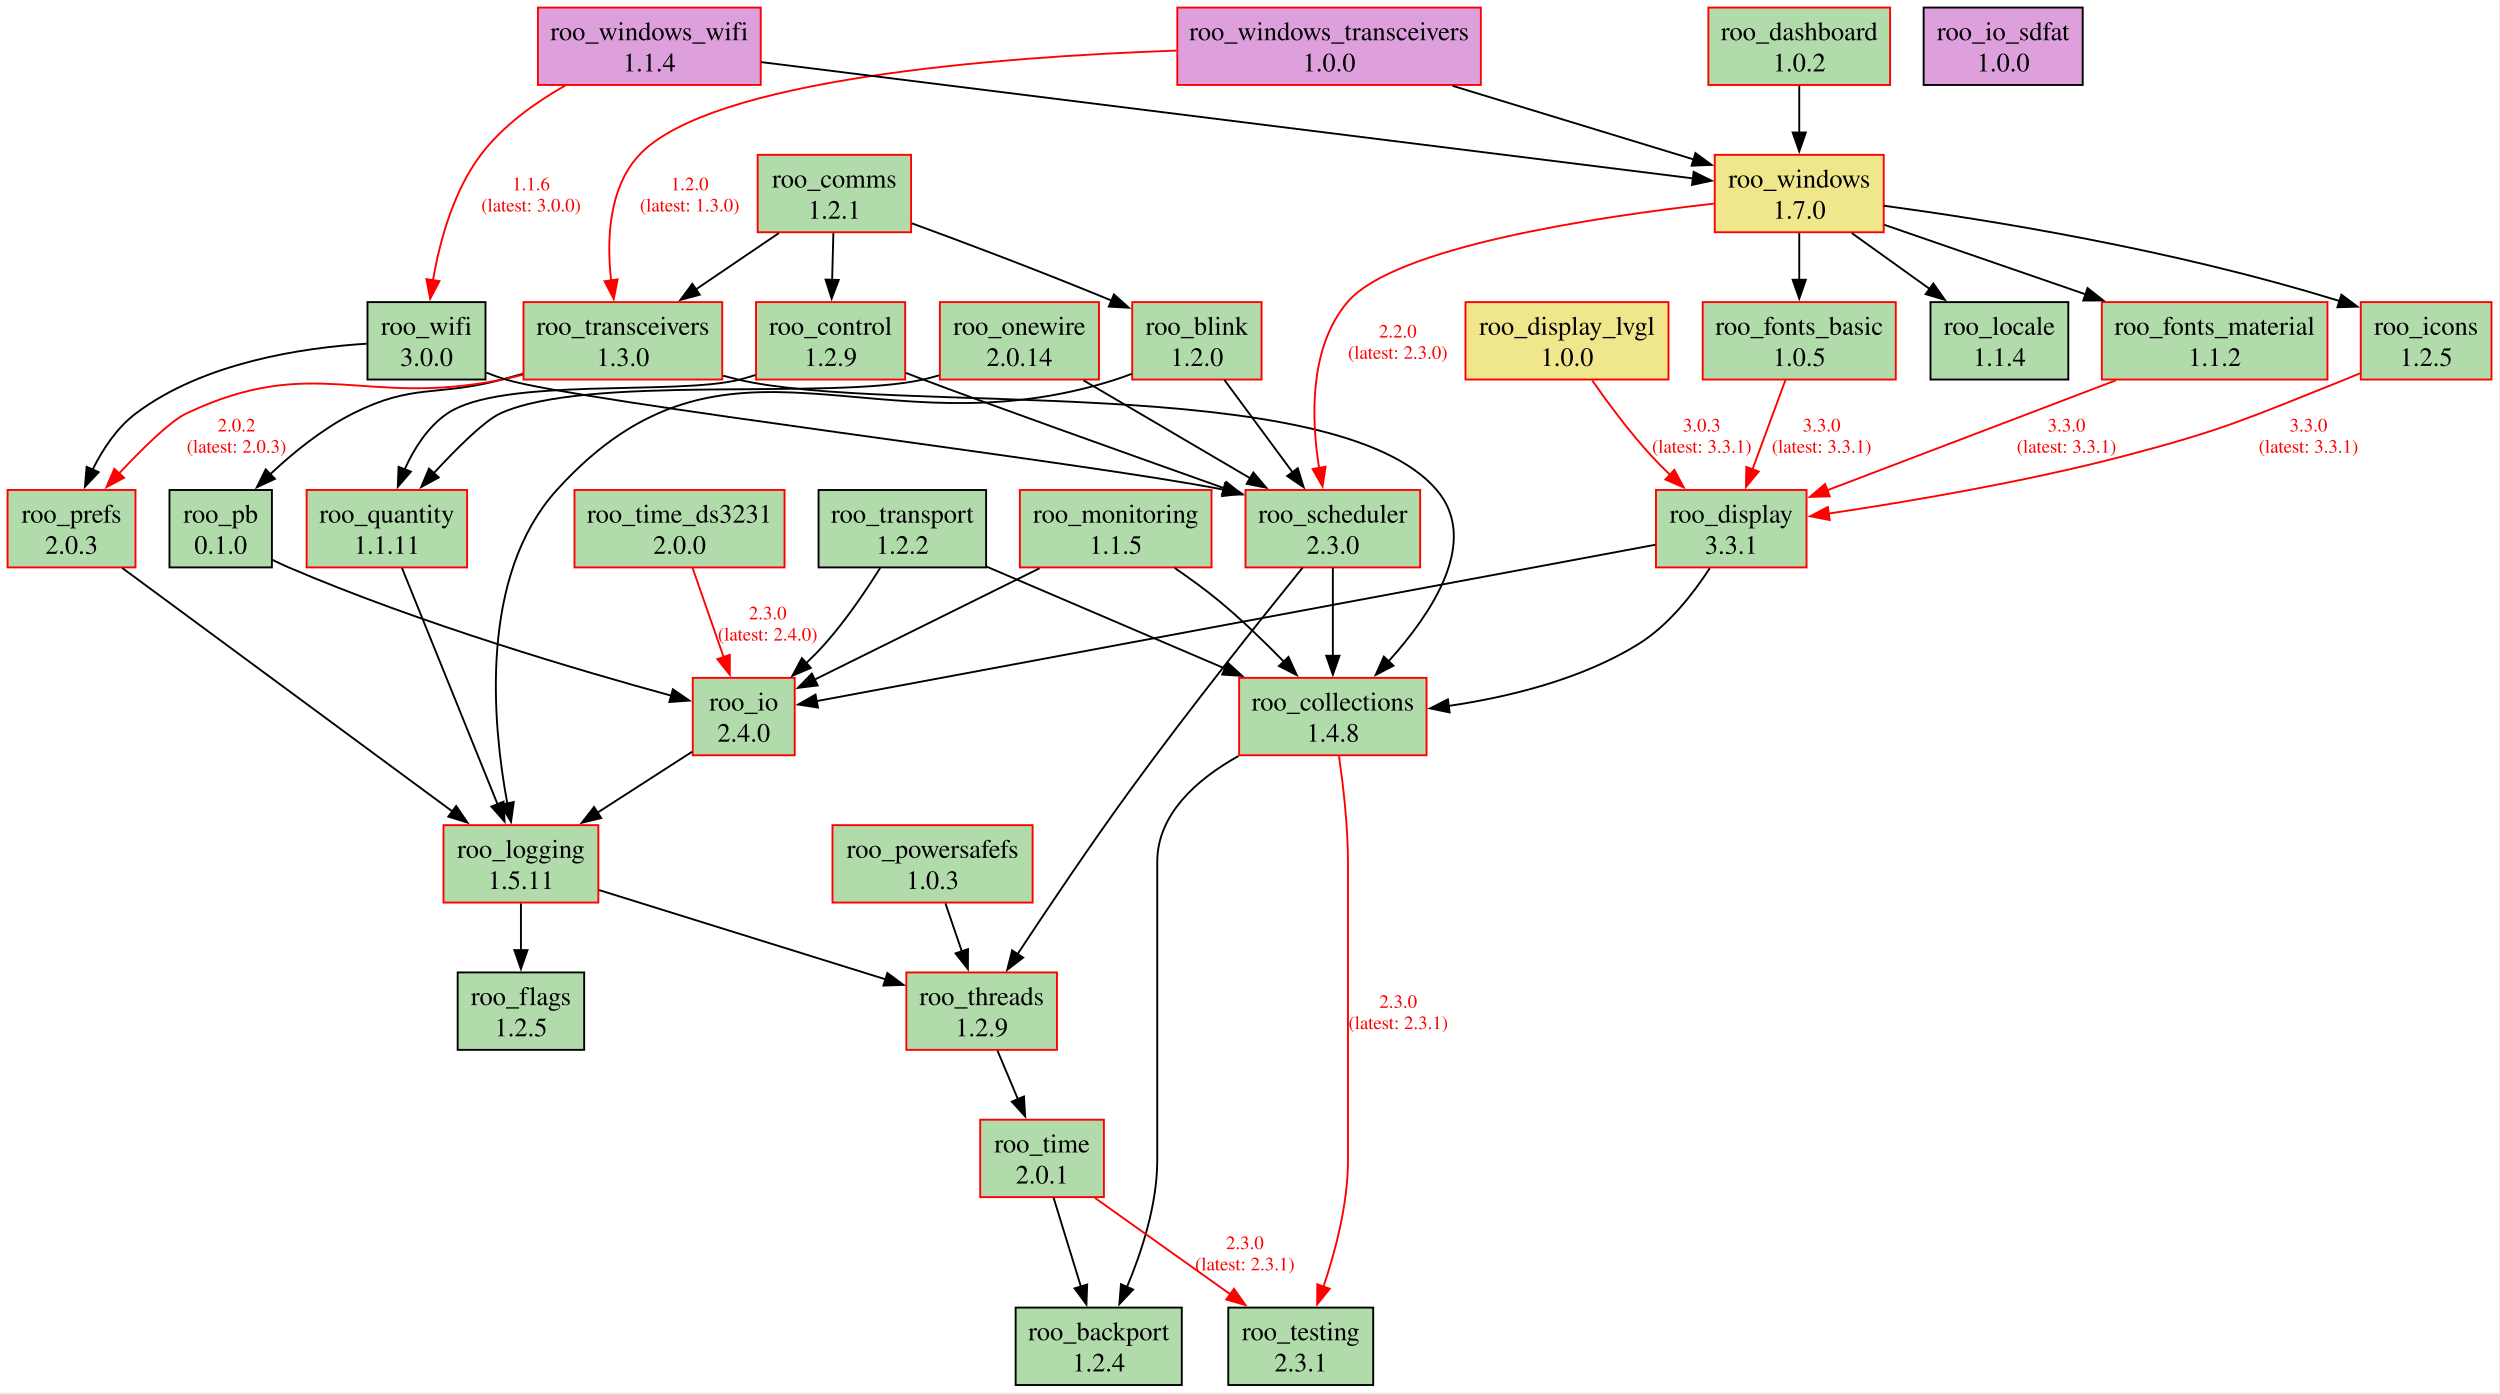
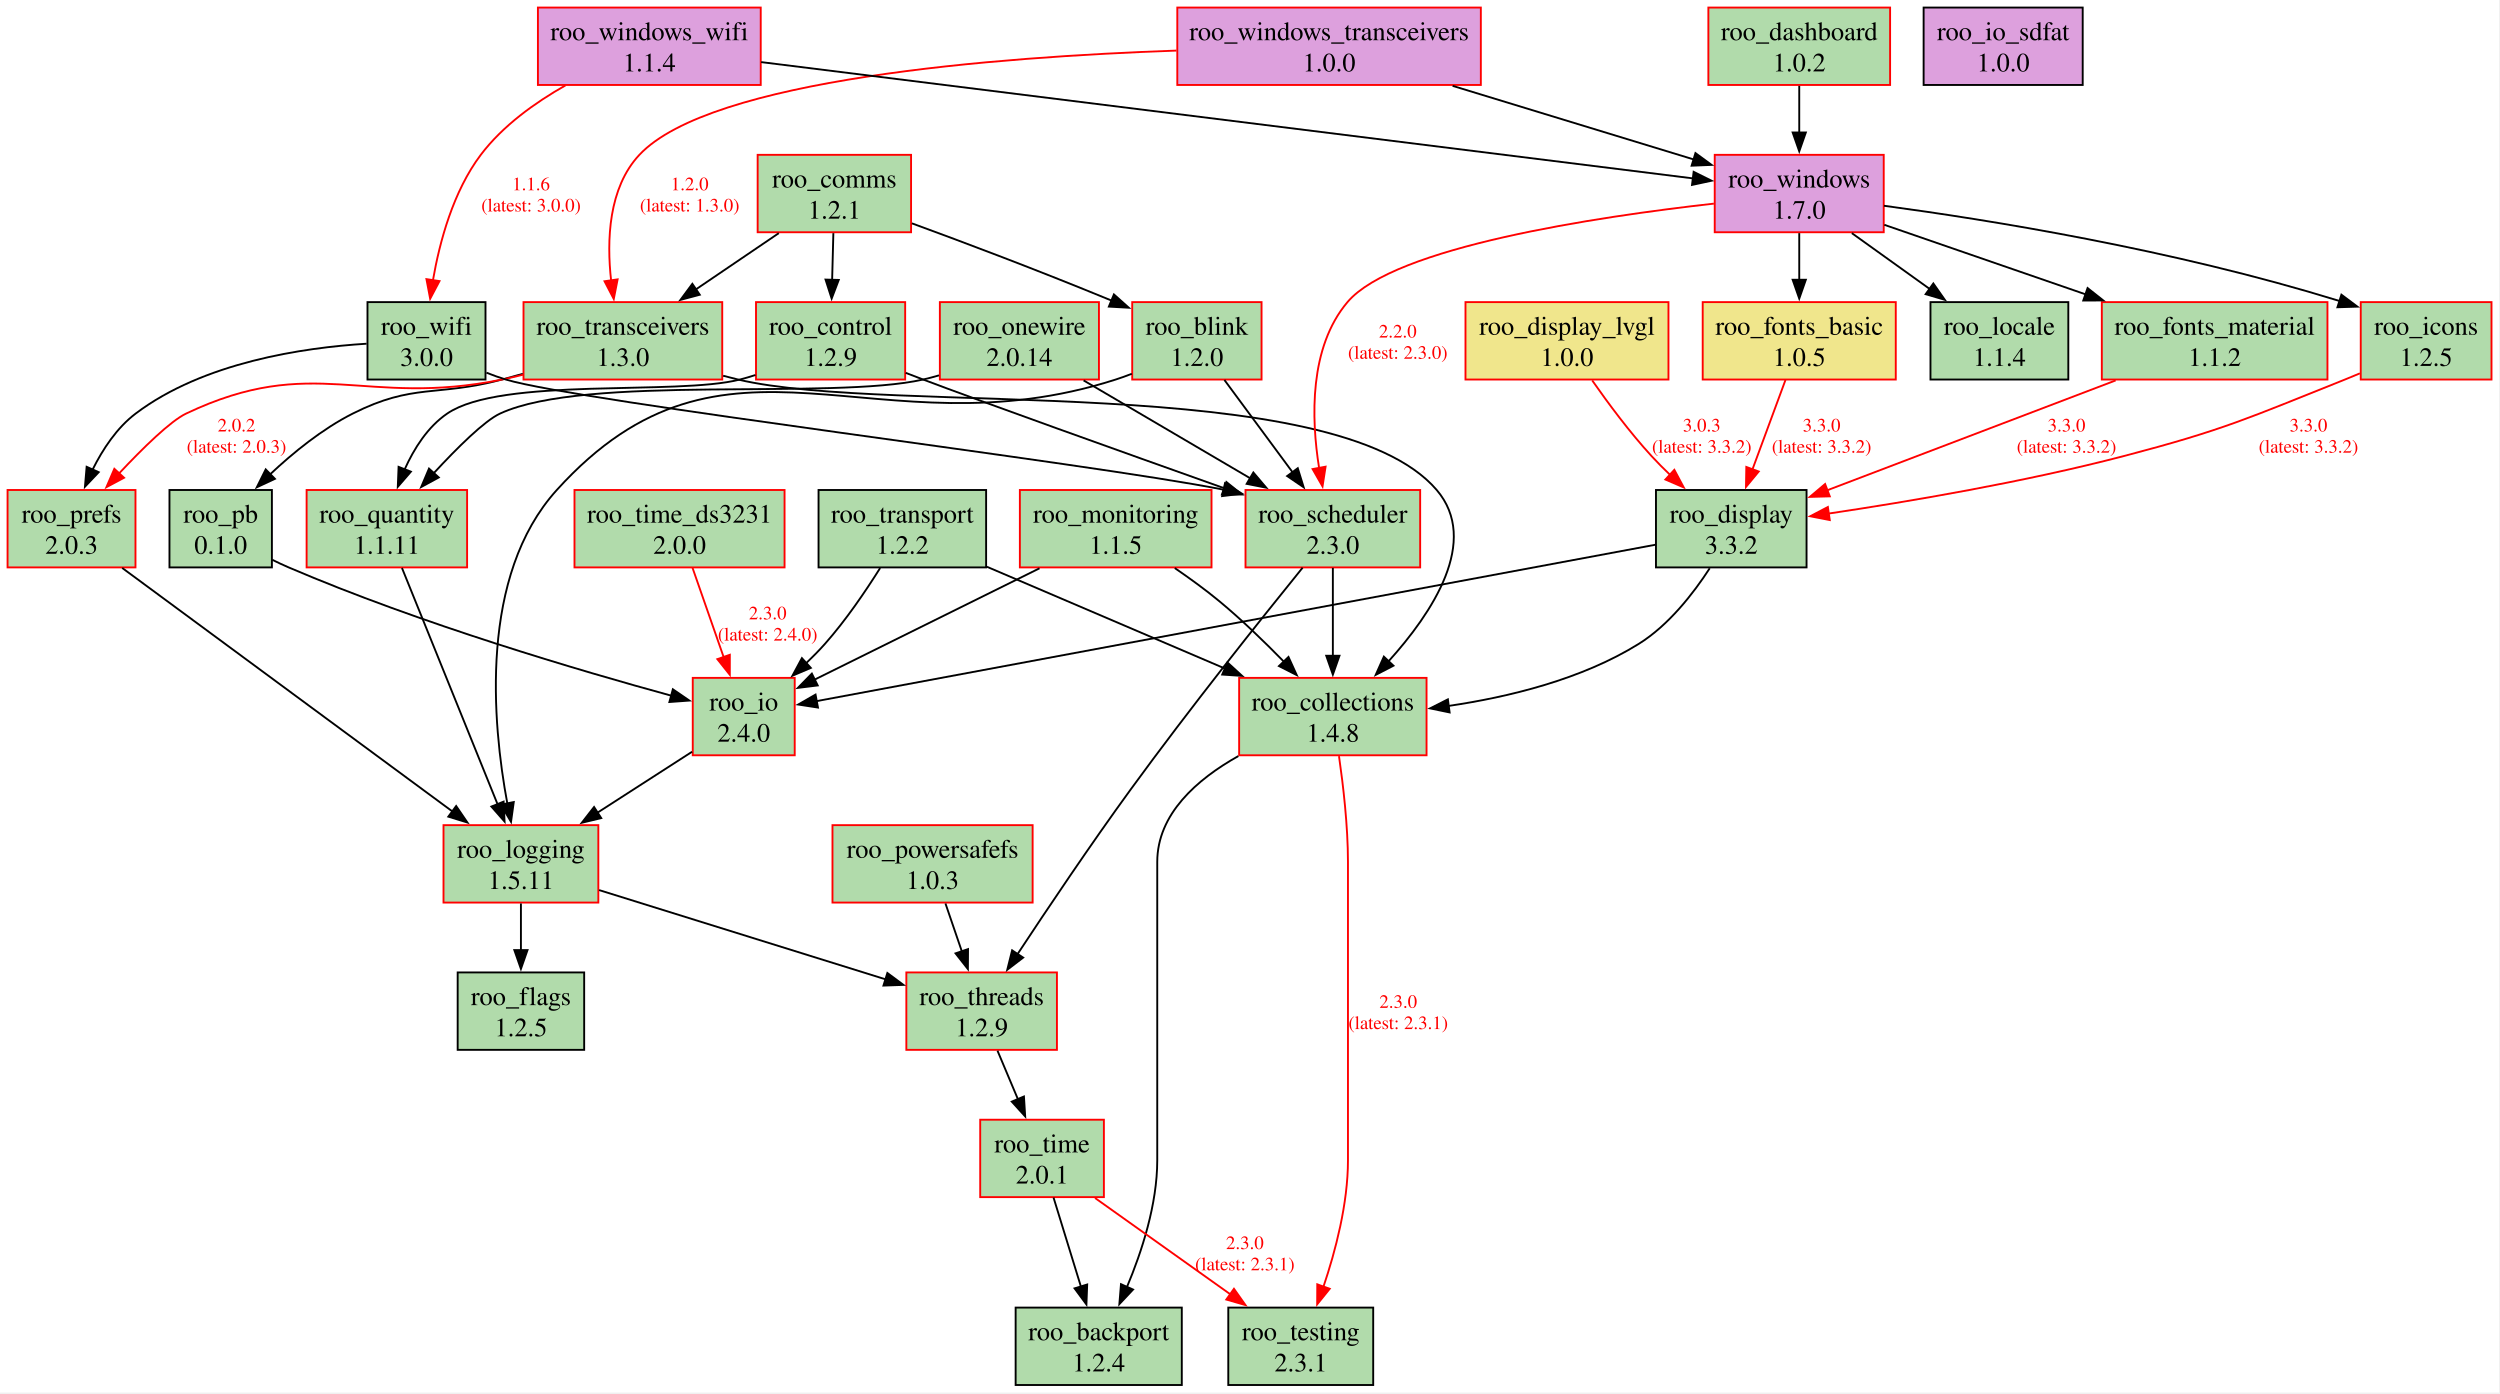
<svg xmlns="http://www.w3.org/2000/svg" width="1324pt" height="738pt" viewBox="0.00 0.00 1324.00 738.00">
  <g id="graph0" class="graph" transform="scale(1 1) rotate(0) translate(4 733.5)">
    <polygon fill="white" stroke="none" points="-4,4 -4,-733.5 1319.5,-733.5 1319.5,4 -4,4" />
    <g id="node1" class="node">
      <polygon fill="#b1dbab" stroke="black" points="621.88,-41 533.88,-41 533.88,0 621.88,0 621.88,-41" />
      <text xml:space="preserve" text-anchor="middle" x="577.88" y="-23.7" font-family="Times,serif" font-size="14.00">roo_backport</text>
      <text xml:space="preserve" text-anchor="middle" x="577.88" y="-7.2" font-family="Times,serif" font-size="14.00">1.2.4</text>
    </g>
    <g id="node2" class="node">
      <polygon fill="#b1dbab" stroke="red" points="664.12,-573.5 595.62,-573.5 595.62,-532.5 664.12,-532.5 664.12,-573.5" />
      <text xml:space="preserve" text-anchor="middle" x="629.88" y="-556.2" font-family="Times,serif" font-size="14.00">roo_blink</text>
      <text xml:space="preserve" text-anchor="middle" x="629.88" y="-539.7" font-family="Times,serif" font-size="14.00">1.2.0</text>
    </g>
    <g id="node16" class="node">
      <polygon fill="#b1dbab" stroke="red" points="312.88,-296.5 230.88,-296.5 230.88,-255.5 312.88,-255.5 312.88,-296.5" />
      <text xml:space="preserve" text-anchor="middle" x="271.88" y="-279.2" font-family="Times,serif" font-size="14.00">roo_logging</text>
      <text xml:space="preserve" text-anchor="middle" x="271.88" y="-262.7" font-family="Times,serif" font-size="14.00">1.5.11</text>
    </g>
    <g id="edge1" class="edge">
      <path fill="none" stroke="black" d="M595.41,-535.55C592.55,-534.43 589.68,-533.4 586.88,-532.5 459.18,-491.54 380.89,-573.4 290.88,-474 249.76,-428.6 256.69,-350.92 264.69,-307.92" />
      <polygon fill="black" stroke="black" points="268.09,-308.74 266.64,-298.25 261.23,-307.36 268.09,-308.74" />
    </g>
    <g id="node23" class="node">
      <polygon fill="#b1dbab" stroke="red" points="748.12,-474 655.62,-474 655.62,-433 748.12,-433 748.12,-474" />
      <text xml:space="preserve" text-anchor="middle" x="701.88" y="-456.7" font-family="Times,serif" font-size="14.00">roo_scheduler</text>
      <text xml:space="preserve" text-anchor="middle" x="701.88" y="-440.2" font-family="Times,serif" font-size="14.00">2.3.0</text>
    </g>
    <g id="edge2" class="edge">
      <path fill="none" stroke="black" d="M644.45,-532.27C654.89,-518.13 669.11,-498.87 680.79,-483.05" />
      <polygon fill="black" stroke="black" points="683.3,-485.54 686.43,-475.42 677.67,-481.38 683.3,-485.54" />
    </g>
    <g id="node3" class="node">
      <polygon fill="#b1dbab" stroke="red" points="751.5,-374.5 652.25,-374.5 652.25,-333.5 751.5,-333.5 751.5,-374.5" />
      <text xml:space="preserve" text-anchor="middle" x="701.88" y="-357.2" font-family="Times,serif" font-size="14.00">roo_collections</text>
      <text xml:space="preserve" text-anchor="middle" x="701.88" y="-340.7" font-family="Times,serif" font-size="14.00">1.4.8</text>
    </g>
    <g id="edge4" class="edge">
      <path fill="none" stroke="black" d="M651.84,-333.09C629.82,-320.74 608.88,-302.33 608.88,-277 608.88,-277 608.88,-277 608.88,-119 608.88,-95.69 600.73,-70.65 592.79,-51.79" />
      <polygon fill="black" stroke="black" points="596.07,-50.56 588.81,-42.84 589.67,-53.4 596.07,-50.56" />
    </g>
    <g id="node24" class="node">
      <polygon fill="#b1dbab" stroke="black" points="723.25,-41 646.5,-41 646.5,0 723.25,0 723.25,-41" />
      <text xml:space="preserve" text-anchor="middle" x="684.88" y="-23.7" font-family="Times,serif" font-size="14.00">roo_testing</text>
      <text xml:space="preserve" text-anchor="middle" x="684.88" y="-7.2" font-family="Times,serif" font-size="14.00">2.3.1</text>
    </g>
    <g id="edge3" class="edge">
      <path fill="none" stroke="red" d="M705.13,-333.06C707.34,-317.76 709.88,-296.1 709.88,-277 709.88,-277 709.88,-277 709.88,-119 709.88,-96.03 703.28,-70.94 696.87,-51.96" />
      <polygon fill="red" stroke="red" points="700.22,-50.96 693.57,-42.71 693.63,-53.31 700.22,-50.96" />
      <text xml:space="preserve" text-anchor="middle" x="736.5" y="-199.75" font-family="Times,serif" font-size="10.00" fill="red">2.3.0</text>
      <text xml:space="preserve" text-anchor="middle" x="736.5" y="-188.5" font-family="Times,serif" font-size="10.00" fill="red">(latest: 2.3.1)</text>
    </g>
    <g id="node4" class="node">
      <polygon fill="#b1dbab" stroke="red" points="478.5,-651.5 397.25,-651.5 397.25,-610.5 478.5,-610.5 478.5,-651.5" />
      <text xml:space="preserve" text-anchor="middle" x="437.88" y="-634.2" font-family="Times,serif" font-size="14.00">roo_comms</text>
      <text xml:space="preserve" text-anchor="middle" x="437.88" y="-617.7" font-family="Times,serif" font-size="14.00">1.2.1</text>
    </g>
    <g id="edge5" class="edge">
      <path fill="none" stroke="black" d="M478.94,-615.22C506.61,-605.09 544.12,-591.01 584.59,-574.35" />
      <polygon fill="black" stroke="black" points="585.93,-577.58 593.83,-570.52 583.25,-571.12 585.93,-577.58" />
    </g>
    <g id="node5" class="node">
      <polygon fill="#b1dbab" stroke="red" points="475.38,-573.5 396.38,-573.5 396.38,-532.5 475.38,-532.5 475.38,-573.5" />
      <text xml:space="preserve" text-anchor="middle" x="435.88" y="-556.2" font-family="Times,serif" font-size="14.00">roo_control</text>
      <text xml:space="preserve" text-anchor="middle" x="435.88" y="-539.7" font-family="Times,serif" font-size="14.00">1.2.9</text>
    </g>
    <g id="edge6" class="edge">
      <path fill="none" stroke="black" d="M437.35,-610.03C437.15,-602.44 436.92,-593.6 436.7,-585.21" />
      <polygon fill="black" stroke="black" points="440.2,-585.25 436.44,-575.35 433.2,-585.44 440.2,-585.25" />
    </g>
    <g id="node28" class="node">
      <polygon fill="#b1dbab" stroke="red" points="378.5,-573.5 273.25,-573.5 273.25,-532.5 378.5,-532.5 378.5,-573.5" />
      <text xml:space="preserve" text-anchor="middle" x="325.88" y="-556.2" font-family="Times,serif" font-size="14.00">roo_transceivers</text>
      <text xml:space="preserve" text-anchor="middle" x="325.88" y="-539.7" font-family="Times,serif" font-size="14.00">1.3.0</text>
    </g>
    <g id="edge7" class="edge">
      <path fill="none" stroke="black" d="M408.45,-610.03C394.94,-600.87 378.76,-589.88 364.31,-580.08" />
      <polygon fill="black" stroke="black" points="366.6,-577.4 356.36,-574.68 362.67,-583.2 366.6,-577.4" />
    </g>
    <g id="node22" class="node">
      <polygon fill="#b1dbab" stroke="red" points="243.38,-474 158.38,-474 158.38,-433 243.38,-433 243.38,-474" />
      <text xml:space="preserve" text-anchor="middle" x="200.88" y="-456.7" font-family="Times,serif" font-size="14.00">roo_quantity</text>
      <text xml:space="preserve" text-anchor="middle" x="200.88" y="-440.2" font-family="Times,serif" font-size="14.00">1.1.11</text>
    </g>
    <g id="edge8" class="edge">
      <path fill="none" stroke="black" d="M396.08,-534.89C393.33,-534 390.58,-533.19 387.88,-532.5 354.28,-523.9 261.53,-534.03 232.88,-514.5 222.56,-507.47 215.3,-496.01 210.34,-484.98" />
      <polygon fill="black" stroke="black" points="213.6,-483.7 206.67,-475.68 207.09,-486.26 213.6,-483.7" />
    </g>
    <g id="edge9" class="edge">
      <path fill="none" stroke="black" d="M475.68,-536.03C478.78,-534.82 481.88,-533.63 484.88,-532.5 514.56,-521.26 590.73,-494.02 644.41,-474.91" />
      <polygon fill="black" stroke="black" points="645.49,-478.24 653.73,-471.59 643.14,-471.65 645.49,-478.24" />
    </g>
    <g id="node6" class="node">
      <polygon fill="#b1dbab" stroke="red" points="997,-729.5 900.75,-729.5 900.75,-688.5 997,-688.5 997,-729.5" />
      <text xml:space="preserve" text-anchor="middle" x="948.88" y="-712.2" font-family="Times,serif" font-size="14.00">roo_dashboard</text>
      <text xml:space="preserve" text-anchor="middle" x="948.88" y="-695.7" font-family="Times,serif" font-size="14.00">1.0.2</text>
    </g>
    <g id="node31" class="node">
-       <polygon fill="khaki" stroke="red" points="993.62,-651.5 904.12,-651.5 904.12,-610.5 993.62,-610.5 993.62,-651.5" />
+       <polygon fill="plum" stroke="red" points="993.62,-651.5 904.12,-651.5 904.12,-610.5 993.62,-610.5 993.62,-651.5" />
      <text xml:space="preserve" text-anchor="middle" x="948.88" y="-634.2" font-family="Times,serif" font-size="14.00">roo_windows</text>
      <text xml:space="preserve" text-anchor="middle" x="948.88" y="-617.7" font-family="Times,serif" font-size="14.00">1.7.0</text>
    </g>
    <g id="edge10" class="edge">
      <path fill="none" stroke="black" d="M948.88,-688.03C948.88,-680.44 948.88,-671.6 948.88,-663.21" />
      <polygon fill="black" stroke="black" points="952.38,-663.35 948.88,-653.35 945.38,-663.35 952.38,-663.35" />
    </g>
    <g id="node7" class="node">
-       <polygon fill="#b1dbab" stroke="red" points="952.75,-474 873,-474 873,-433 952.75,-433 952.75,-474" />
+       <polygon fill="#b1dbab" stroke="black" points="952.75,-474 873,-474 873,-433 952.75,-433 952.75,-474" />
      <text xml:space="preserve" text-anchor="middle" x="912.88" y="-456.7" font-family="Times,serif" font-size="14.00">roo_display</text>
-       <text xml:space="preserve" text-anchor="middle" x="912.88" y="-440.2" font-family="Times,serif" font-size="14.00">3.3.1</text>
+       <text xml:space="preserve" text-anchor="middle" x="912.88" y="-440.2" font-family="Times,serif" font-size="14.00">3.3.2</text>
    </g>
    <g id="edge11" class="edge">
      <path fill="none" stroke="black" d="M901.47,-432.55C892.83,-419.22 879.75,-402.38 863.88,-392.5 833.62,-373.67 794.87,-364.28 762.86,-359.6" />
      <polygon fill="black" stroke="black" points="763.72,-356.19 753.34,-358.34 762.8,-363.13 763.72,-356.19" />
    </g>
    <g id="node13" class="node">
      <polygon fill="#b1dbab" stroke="red" points="416.88,-374.5 362.88,-374.5 362.88,-333.5 416.88,-333.5 416.88,-374.5" />
      <text xml:space="preserve" text-anchor="middle" x="389.88" y="-357.2" font-family="Times,serif" font-size="14.00">roo_io</text>
      <text xml:space="preserve" text-anchor="middle" x="389.88" y="-340.7" font-family="Times,serif" font-size="14.00">2.4.0</text>
    </g>
    <g id="edge12" class="edge">
      <path fill="none" stroke="black" d="M872.7,-445.01C774.77,-426.75 524.72,-380.14 428.46,-362.19" />
      <polygon fill="black" stroke="black" points="429.2,-358.77 418.72,-360.38 427.91,-365.65 429.2,-358.77" />
    </g>
    <g id="node8" class="node">
      <polygon fill="khaki" stroke="red" points="879.62,-573.5 772.12,-573.5 772.12,-532.5 879.62,-532.5 879.62,-573.5" />
      <text xml:space="preserve" text-anchor="middle" x="825.88" y="-556.2" font-family="Times,serif" font-size="14.00">roo_display_lvgl</text>
      <text xml:space="preserve" text-anchor="middle" x="825.88" y="-539.7" font-family="Times,serif" font-size="14.00">1.0.0</text>
    </g>
    <g id="edge13" class="edge">
      <path fill="none" stroke="red" d="M839.23,-532.02C847.66,-519.96 859.11,-504.54 870.62,-492 873.67,-488.68 876.99,-485.35 880.37,-482.11" />
      <polygon fill="red" stroke="red" points="882.73,-484.69 887.72,-475.34 877.99,-479.54 882.73,-484.69" />
      <text xml:space="preserve" text-anchor="middle" x="897.25" y="-505" font-family="Times,serif" font-size="10.00" fill="red">3.0.3</text>
-       <text xml:space="preserve" text-anchor="middle" x="897.25" y="-493.75" font-family="Times,serif" font-size="10.00" fill="red">(latest: 3.3.1)</text>
+       <text xml:space="preserve" text-anchor="middle" x="897.25" y="-493.75" font-family="Times,serif" font-size="10.00" fill="red">(latest: 3.3.2)</text>
    </g>
    <g id="node9" class="node">
      <polygon fill="#b1dbab" stroke="black" points="305.38,-218.5 238.38,-218.5 238.38,-177.5 305.38,-177.5 305.38,-218.5" />
      <text xml:space="preserve" text-anchor="middle" x="271.88" y="-201.2" font-family="Times,serif" font-size="14.00">roo_flags</text>
      <text xml:space="preserve" text-anchor="middle" x="271.88" y="-184.7" font-family="Times,serif" font-size="14.00">1.2.5</text>
    </g>
    <g id="node10" class="node">
-       <polygon fill="#b1dbab" stroke="red" points="1000,-573.5 897.75,-573.5 897.75,-532.5 1000,-532.5 1000,-573.5" />
+       <polygon fill="khaki" stroke="red" points="1000,-573.5 897.75,-573.5 897.75,-532.5 1000,-532.5 1000,-573.5" />
      <text xml:space="preserve" text-anchor="middle" x="948.88" y="-556.2" font-family="Times,serif" font-size="14.00">roo_fonts_basic</text>
      <text xml:space="preserve" text-anchor="middle" x="948.88" y="-539.7" font-family="Times,serif" font-size="14.00">1.0.5</text>
    </g>
    <g id="edge14" class="edge">
      <path fill="none" stroke="red" d="M941.59,-532.27C936.56,-518.66 929.79,-500.3 924.08,-484.84" />
      <polygon fill="red" stroke="red" points="927.42,-483.79 920.67,-475.62 920.85,-486.21 927.42,-483.79" />
      <text xml:space="preserve" text-anchor="middle" x="960.72" y="-505" font-family="Times,serif" font-size="10.00" fill="red">3.3.0</text>
-       <text xml:space="preserve" text-anchor="middle" x="960.72" y="-493.75" font-family="Times,serif" font-size="10.00" fill="red">(latest: 3.3.1)</text>
+       <text xml:space="preserve" text-anchor="middle" x="960.72" y="-493.75" font-family="Times,serif" font-size="10.00" fill="red">(latest: 3.3.2)</text>
    </g>
    <g id="node11" class="node">
      <polygon fill="#b1dbab" stroke="red" points="1228.62,-573.5 1109.12,-573.5 1109.12,-532.5 1228.62,-532.5 1228.62,-573.5" />
      <text xml:space="preserve" text-anchor="middle" x="1168.88" y="-556.2" font-family="Times,serif" font-size="14.00">roo_fonts_material</text>
      <text xml:space="preserve" text-anchor="middle" x="1168.88" y="-539.7" font-family="Times,serif" font-size="14.00">1.1.2</text>
    </g>
    <g id="edge15" class="edge">
      <path fill="none" stroke="red" d="M1116.45,-532.03C1071.72,-515 1007.81,-490.66 963.58,-473.81" />
      <polygon fill="red" stroke="red" points="965.06,-470.63 954.47,-470.34 962.57,-477.17 965.06,-470.63" />
      <text xml:space="preserve" text-anchor="middle" x="1090.43" y="-505" font-family="Times,serif" font-size="10.00" fill="red">3.3.0</text>
-       <text xml:space="preserve" text-anchor="middle" x="1090.43" y="-493.75" font-family="Times,serif" font-size="10.00" fill="red">(latest: 3.3.1)</text>
+       <text xml:space="preserve" text-anchor="middle" x="1090.43" y="-493.75" font-family="Times,serif" font-size="10.00" fill="red">(latest: 3.3.2)</text>
    </g>
    <g id="node12" class="node">
      <polygon fill="#b1dbab" stroke="red" points="1315.5,-573.5 1246.25,-573.5 1246.25,-532.5 1315.5,-532.5 1315.5,-573.5" />
      <text xml:space="preserve" text-anchor="middle" x="1280.88" y="-556.2" font-family="Times,serif" font-size="14.00">roo_icons</text>
      <text xml:space="preserve" text-anchor="middle" x="1280.88" y="-539.7" font-family="Times,serif" font-size="14.00">1.2.5</text>
    </g>
    <g id="edge16" class="edge">
      <path fill="none" stroke="red" d="M1245.79,-535.77C1243.12,-534.63 1240.46,-533.53 1237.88,-532.5 1186.76,-512.11 1174.11,-505.92 1120.88,-492 1068.2,-478.22 1006.7,-467.82 964.31,-461.5" />
      <polygon fill="red" stroke="red" points="965.05,-458.08 954.65,-460.09 964.04,-465 965.05,-458.08" />
      <text xml:space="preserve" text-anchor="middle" x="1218.56" y="-505" font-family="Times,serif" font-size="10.00" fill="red">3.3.0</text>
-       <text xml:space="preserve" text-anchor="middle" x="1218.56" y="-493.75" font-family="Times,serif" font-size="10.00" fill="red">(latest: 3.3.1)</text>
+       <text xml:space="preserve" text-anchor="middle" x="1218.56" y="-493.75" font-family="Times,serif" font-size="10.00" fill="red">(latest: 3.3.2)</text>
    </g>
    <g id="edge17" class="edge">
      <path fill="none" stroke="black" d="M362.51,-335.37C347.6,-325.77 328.86,-313.7 312.29,-303.03" />
      <polygon fill="black" stroke="black" points="314.41,-300.24 304.11,-297.76 310.62,-306.12 314.41,-300.24" />
    </g>
    <g id="node14" class="node">
      <polygon fill="plum" stroke="black" points="1099,-729.5 1014.75,-729.5 1014.75,-688.5 1099,-688.5 1099,-729.5" />
      <text xml:space="preserve" text-anchor="middle" x="1056.88" y="-712.2" font-family="Times,serif" font-size="14.00">roo_io_sdfat</text>
      <text xml:space="preserve" text-anchor="middle" x="1056.88" y="-695.7" font-family="Times,serif" font-size="14.00">1.0.0</text>
    </g>
    <g id="node15" class="node">
      <polygon fill="#b1dbab" stroke="black" points="1091.38,-573.5 1018.38,-573.5 1018.38,-532.5 1091.38,-532.5 1091.38,-573.5" />
      <text xml:space="preserve" text-anchor="middle" x="1054.88" y="-556.2" font-family="Times,serif" font-size="14.00">roo_locale</text>
      <text xml:space="preserve" text-anchor="middle" x="1054.88" y="-539.7" font-family="Times,serif" font-size="14.00">1.1.4</text>
    </g>
    <g id="edge18" class="edge">
      <path fill="none" stroke="black" d="M271.88,-255.03C271.88,-247.44 271.88,-238.6 271.88,-230.21" />
      <polygon fill="black" stroke="black" points="275.38,-230.35 271.88,-220.35 268.38,-230.35 275.38,-230.35" />
    </g>
    <g id="node25" class="node">
      <polygon fill="#b1dbab" stroke="red" points="555.75,-218.5 476,-218.5 476,-177.5 555.75,-177.5 555.75,-218.5" />
      <text xml:space="preserve" text-anchor="middle" x="515.88" y="-201.2" font-family="Times,serif" font-size="14.00">roo_threads</text>
      <text xml:space="preserve" text-anchor="middle" x="515.88" y="-184.7" font-family="Times,serif" font-size="14.00">1.2.9</text>
    </g>
    <g id="edge19" class="edge">
      <path fill="none" stroke="black" d="M313.27,-262.11C355.13,-249.07 419.92,-228.89 464.92,-214.87" />
      <polygon fill="black" stroke="black" points="465.95,-218.22 474.46,-211.9 463.87,-211.53 465.95,-218.22" />
    </g>
    <g id="node17" class="node">
      <polygon fill="#b1dbab" stroke="red" points="637.62,-474 536.12,-474 536.12,-433 637.62,-433 637.62,-474" />
      <text xml:space="preserve" text-anchor="middle" x="586.88" y="-456.7" font-family="Times,serif" font-size="14.00">roo_monitoring</text>
      <text xml:space="preserve" text-anchor="middle" x="586.88" y="-440.2" font-family="Times,serif" font-size="14.00">1.1.5</text>
    </g>
    <g id="edge20" class="edge">
      <path fill="none" stroke="black" d="M618.16,-432.65C626.11,-427.21 634.49,-421.12 641.88,-415 653.69,-405.21 665.82,-393.45 676.06,-382.95" />
      <polygon fill="black" stroke="black" points="678.38,-385.59 682.77,-375.95 673.32,-380.75 678.38,-385.59" />
    </g>
    <g id="edge21" class="edge">
      <path fill="none" stroke="black" d="M546.53,-432.53C511.54,-415.22 461.3,-390.35 427.21,-373.48" />
      <polygon fill="black" stroke="black" points="429.06,-370.49 418.55,-369.19 425.96,-376.76 429.06,-370.49" />
    </g>
    <g id="node18" class="node">
      <polygon fill="#b1dbab" stroke="red" points="578,-573.5 493.75,-573.5 493.75,-532.5 578,-532.5 578,-573.5" />
      <text xml:space="preserve" text-anchor="middle" x="535.88" y="-556.2" font-family="Times,serif" font-size="14.00">roo_onewire</text>
      <text xml:space="preserve" text-anchor="middle" x="535.88" y="-539.7" font-family="Times,serif" font-size="14.00">2.0.14</text>
    </g>
    <g id="edge23" class="edge">
      <path fill="none" stroke="black" d="M493.3,-534.71C490.47,-533.88 487.65,-533.13 484.88,-532.5 436.17,-521.47 306.21,-535.44 260.88,-514.5 252.57,-510.66 238.2,-496.42 225.6,-482.78" />
      <polygon fill="black" stroke="black" points="228.38,-480.64 219.07,-475.58 223.2,-485.34 228.38,-480.64" />
    </g>
    <g id="edge22" class="edge">
      <path fill="none" stroke="black" d="M569.87,-532.03C595.38,-517.05 630.52,-496.41 658.13,-480.19" />
      <polygon fill="black" stroke="black" points="659.77,-483.29 666.62,-475.21 656.23,-477.25 659.77,-483.29" />
    </g>
    <g id="node19" class="node">
      <polygon fill="#b1dbab" stroke="black" points="140,-474 85.75,-474 85.75,-433 140,-433 140,-474" />
      <text xml:space="preserve" text-anchor="middle" x="112.88" y="-456.7" font-family="Times,serif" font-size="14.00">roo_pb</text>
      <text xml:space="preserve" text-anchor="middle" x="112.88" y="-440.2" font-family="Times,serif" font-size="14.00">0.1.0</text>
    </g>
    <g id="edge24" class="edge">
      <path fill="none" stroke="black" d="M140.14,-437.06C143.05,-435.62 146,-434.23 148.88,-433 218.48,-403.18 303.49,-378.19 351.68,-365.02" />
      <polygon fill="black" stroke="black" points="352.34,-368.47 361.08,-362.48 350.51,-361.71 352.34,-368.47" />
    </g>
    <g id="node20" class="node">
      <polygon fill="#b1dbab" stroke="red" points="542.88,-296.5 436.88,-296.5 436.88,-255.5 542.88,-255.5 542.88,-296.5" />
      <text xml:space="preserve" text-anchor="middle" x="489.88" y="-279.2" font-family="Times,serif" font-size="14.00">roo_powersafefs</text>
      <text xml:space="preserve" text-anchor="middle" x="489.88" y="-262.7" font-family="Times,serif" font-size="14.00">1.0.3</text>
    </g>
    <g id="edge25" class="edge">
      <path fill="none" stroke="black" d="M496.71,-255.03C499.36,-247.26 502.47,-238.19 505.4,-229.63" />
      <polygon fill="black" stroke="black" points="508.67,-230.86 508.6,-220.27 502.05,-228.6 508.67,-230.86" />
    </g>
    <g id="node21" class="node">
      <polygon fill="#b1dbab" stroke="red" points="67.75,-474 0,-474 0,-433 67.75,-433 67.75,-474" />
      <text xml:space="preserve" text-anchor="middle" x="33.88" y="-456.7" font-family="Times,serif" font-size="14.00">roo_prefs</text>
      <text xml:space="preserve" text-anchor="middle" x="33.88" y="-440.2" font-family="Times,serif" font-size="14.00">2.0.3</text>
    </g>
    <g id="edge26" class="edge">
      <path fill="none" stroke="black" d="M60.71,-432.71C103.57,-401.11 187.5,-339.22 235.64,-303.72" />
      <polygon fill="black" stroke="black" points="237.58,-306.64 243.55,-297.89 233.43,-301 237.58,-306.64" />
    </g>
    <g id="edge27" class="edge">
      <path fill="none" stroke="black" d="M208.88,-432.71C221.24,-402.16 245.05,-343.31 259.6,-307.35" />
      <polygon fill="black" stroke="black" points="262.72,-308.97 263.22,-298.39 256.23,-306.35 262.72,-308.97" />
    </g>
    <g id="edge28" class="edge">
      <path fill="none" stroke="black" d="M701.88,-432.77C701.88,-419.29 701.88,-401.16 701.88,-385.79" />
      <polygon fill="black" stroke="black" points="705.38,-386.21 701.88,-376.21 698.38,-386.21 705.38,-386.21" />
    </g>
    <g id="edge29" class="edge">
      <path fill="none" stroke="black" d="M685.86,-432.85C664.55,-406.54 625.97,-358.19 594.88,-315.5 573.6,-286.29 550.54,-251.95 534.86,-228.16" />
      <polygon fill="black" stroke="black" points="537.87,-226.36 529.45,-219.92 532.02,-230.2 537.87,-226.36" />
    </g>
    <g id="node26" class="node">
      <polygon fill="#b1dbab" stroke="red" points="580.62,-140.5 515.12,-140.5 515.12,-99.5 580.62,-99.5 580.62,-140.5" />
      <text xml:space="preserve" text-anchor="middle" x="547.88" y="-123.2" font-family="Times,serif" font-size="14.00">roo_time</text>
      <text xml:space="preserve" text-anchor="middle" x="547.88" y="-106.7" font-family="Times,serif" font-size="14.00">2.0.1</text>
    </g>
    <g id="edge30" class="edge">
      <path fill="none" stroke="black" d="M524.28,-177.03C527.59,-169.18 531.46,-159.98 535.1,-151.34" />
      <polygon fill="black" stroke="black" points="538.28,-152.8 538.94,-142.23 531.83,-150.09 538.28,-152.8" />
    </g>
    <g id="edge32" class="edge">
      <path fill="none" stroke="black" d="M553.95,-99.27C558.13,-85.66 563.78,-67.3 568.54,-51.84" />
      <polygon fill="black" stroke="black" points="571.77,-53.23 571.37,-42.65 565.08,-51.18 571.77,-53.23" />
    </g>
    <g id="edge31" class="edge">
      <path fill="none" stroke="red" d="M575.93,-99.03C596.62,-84.31 624.97,-64.13 647.57,-48.05" />
      <polygon fill="red" stroke="red" points="649.51,-50.97 655.62,-42.32 645.45,-45.26 649.51,-50.97" />
      <text xml:space="preserve" text-anchor="middle" x="655.27" y="-72" font-family="Times,serif" font-size="10.00" fill="red">2.3.0</text>
      <text xml:space="preserve" text-anchor="middle" x="655.27" y="-60.75" font-family="Times,serif" font-size="10.00" fill="red">(latest: 2.3.1)</text>
    </g>
    <g id="node27" class="node">
      <polygon fill="#b1dbab" stroke="red" points="411.5,-474 300.25,-474 300.25,-433 411.5,-433 411.5,-474" />
      <text xml:space="preserve" text-anchor="middle" x="355.88" y="-456.7" font-family="Times,serif" font-size="14.00">roo_time_ds3231</text>
      <text xml:space="preserve" text-anchor="middle" x="355.88" y="-440.2" font-family="Times,serif" font-size="14.00">2.0.0</text>
    </g>
    <g id="edge33" class="edge">
      <path fill="none" stroke="red" d="M362.76,-432.77C367.5,-419.16 373.9,-400.8 379.3,-385.34" />
      <polygon fill="red" stroke="red" points="382.52,-386.73 382.51,-376.13 375.91,-384.42 382.52,-386.73" />
      <text xml:space="preserve" text-anchor="middle" x="402.55" y="-405.5" font-family="Times,serif" font-size="10.00" fill="red">2.3.0</text>
      <text xml:space="preserve" text-anchor="middle" x="402.55" y="-394.25" font-family="Times,serif" font-size="10.00" fill="red">(latest: 2.4.0)</text>
    </g>
    <g id="edge35" class="edge">
      <path fill="none" stroke="black" d="M378.97,-534.5C381.63,-533.79 384.28,-533.12 386.88,-532.5 467.87,-513.27 702.8,-537.29 756.88,-474 779.85,-447.1 754.65,-409 731.31,-383.21" />
      <polygon fill="black" stroke="black" points="733.98,-380.95 724.57,-376.08 728.89,-385.75 733.98,-380.95" />
    </g>
    <g id="edge34" class="edge">
      <path fill="none" stroke="black" d="M272.88,-535.53C269.16,-534.48 265.47,-533.46 261.88,-532.5 227.07,-523.25 215.04,-530.69 182.88,-514.5 166.73,-506.37 151.2,-493.74 138.9,-482.16" />
      <polygon fill="black" stroke="black" points="141.61,-479.91 132,-475.43 136.72,-484.92 141.61,-479.91" />
    </g>
    <g id="edge36" class="edge">
      <path fill="none" stroke="red" d="M272.99,-535.05C269.25,-534.11 265.52,-533.24 261.88,-532.5 188.62,-517.54 162.16,-546.56 94.62,-514.5 86.31,-510.55 71.76,-496.31 58.98,-482.69" />
      <polygon fill="red" stroke="red" points="61.71,-480.48 52.36,-475.5 56.56,-485.23 61.71,-480.48" />
      <text xml:space="preserve" text-anchor="middle" x="121.25" y="-505" font-family="Times,serif" font-size="10.00" fill="red">2.0.2</text>
      <text xml:space="preserve" text-anchor="middle" x="121.25" y="-493.75" font-family="Times,serif" font-size="10.00" fill="red">(latest: 2.0.3)</text>
    </g>
    <g id="node29" class="node">
      <polygon fill="#b1dbab" stroke="black" points="518.25,-474 429.5,-474 429.5,-433 518.25,-433 518.25,-474" />
      <text xml:space="preserve" text-anchor="middle" x="473.88" y="-456.7" font-family="Times,serif" font-size="14.00">roo_transport</text>
      <text xml:space="preserve" text-anchor="middle" x="473.88" y="-440.2" font-family="Times,serif" font-size="14.00">1.2.2</text>
    </g>
    <g id="edge37" class="edge">
      <path fill="none" stroke="black" d="M518.65,-433.35C554.84,-417.88 606.01,-395.99 645.08,-379.29" />
      <polygon fill="black" stroke="black" points="646.04,-382.69 653.85,-375.54 643.28,-376.25 646.04,-382.69" />
    </g>
    <g id="edge38" class="edge">
      <path fill="none" stroke="black" d="M462.12,-432.67C454.49,-420.51 443.94,-404.95 432.88,-392.5 429.77,-389 426.34,-385.52 422.82,-382.16" />
      <polygon fill="black" stroke="black" points="425.41,-379.78 415.66,-375.63 420.69,-384.96 425.41,-379.78" />
    </g>
    <g id="node30" class="node">
      <polygon fill="#b1dbab" stroke="black" points="253.12,-573.5 190.62,-573.5 190.62,-532.5 253.12,-532.5 253.12,-573.5" />
      <text xml:space="preserve" text-anchor="middle" x="221.88" y="-556.2" font-family="Times,serif" font-size="14.00">roo_wifi</text>
      <text xml:space="preserve" text-anchor="middle" x="221.88" y="-539.7" font-family="Times,serif" font-size="14.00">3.0.0</text>
    </g>
    <g id="edge39" class="edge">
      <path fill="none" stroke="black" d="M190.15,-551.47C156.63,-549.4 103.77,-541.62 67.88,-514.5 57.92,-506.98 50.43,-495.63 45.05,-484.82" />
      <polygon fill="black" stroke="black" points="48.27,-483.43 40.99,-475.74 41.88,-486.29 48.27,-483.43" />
    </g>
    <g id="edge40" class="edge">
      <path fill="none" stroke="black" d="M253.61,-536.13C257.03,-534.77 260.49,-533.52 263.88,-532.5 302.75,-520.77 571.97,-488.45 644.42,-474.09" />
      <polygon fill="black" stroke="black" points="644.76,-477.6 653.77,-472.03 643.26,-470.76 644.76,-477.6" />
    </g>
    <g id="edge41" class="edge">
      <path fill="none" stroke="black" d="M948.88,-610.03C948.88,-602.44 948.88,-593.6 948.88,-585.21" />
      <polygon fill="black" stroke="black" points="952.38,-585.35 948.88,-575.35 945.38,-585.35 952.38,-585.35" />
    </g>
    <g id="edge42" class="edge">
      <path fill="none" stroke="black" d="M993.93,-614.44C1024.69,-603.81 1066,-589.54 1100.76,-577.53" />
      <polygon fill="black" stroke="black" points="1101.58,-580.95 1109.89,-574.38 1099.29,-574.33 1101.58,-580.95" />
    </g>
    <g id="edge44" class="edge">
      <path fill="none" stroke="black" d="M993.75,-624.53C1049.02,-617.07 1145.7,-601.69 1235.08,-574.07" />
      <polygon fill="black" stroke="black" points="1236.01,-577.45 1244.49,-571.1 1233.9,-570.77 1236.01,-577.45" />
    </g>
    <g id="edge43" class="edge">
      <path fill="none" stroke="black" d="M976.73,-610.03C989.38,-600.96 1004.54,-590.09 1018.11,-580.36" />
      <polygon fill="black" stroke="black" points="1019.89,-583.39 1025.98,-574.72 1015.81,-577.7 1019.89,-583.39" />
    </g>
    <g id="edge45" class="edge">
      <path fill="none" stroke="red" d="M903.66,-625.66C841.43,-618.67 734.29,-602.67 709.62,-573.5 689.34,-549.51 690.38,-512.14 694.59,-485.69" />
      <polygon fill="red" stroke="red" points="698.03,-486.35 696.41,-475.88 691.15,-485.08 698.03,-486.35" />
      <text xml:space="preserve" text-anchor="middle" x="736.25" y="-554.75" font-family="Times,serif" font-size="10.00" fill="red">2.2.0</text>
      <text xml:space="preserve" text-anchor="middle" x="736.25" y="-543.5" font-family="Times,serif" font-size="10.00" fill="red">(latest: 2.3.0)</text>
    </g>
    <g id="node32" class="node">
      <polygon fill="plum" stroke="red" points="780.25,-729.5 619.5,-729.5 619.5,-688.5 780.25,-688.5 780.25,-729.5" />
      <text xml:space="preserve" text-anchor="middle" x="699.88" y="-712.2" font-family="Times,serif" font-size="14.00">roo_windows_transceivers</text>
      <text xml:space="preserve" text-anchor="middle" x="699.88" y="-695.7" font-family="Times,serif" font-size="14.00">1.0.0</text>
    </g>
    <g id="edge46" class="edge">
      <path fill="none" stroke="red" d="M619.07,-706.71C523.4,-703.35 372.27,-691.63 334.62,-651.5 318.24,-634.03 317.24,-606.26 319.66,-584.81" />
      <polygon fill="red" stroke="red" points="323.09,-585.55 321.05,-575.15 316.16,-584.55 323.09,-585.55" />
      <text xml:space="preserve" text-anchor="middle" x="361.25" y="-632.75" font-family="Times,serif" font-size="10.00" fill="red">1.2.0</text>
      <text xml:space="preserve" text-anchor="middle" x="361.25" y="-621.5" font-family="Times,serif" font-size="10.00" fill="red">(latest: 1.3.0)</text>
    </g>
    <g id="edge47" class="edge">
      <path fill="none" stroke="black" d="M765.3,-688.03C805.03,-675.9 855.22,-660.58 893.08,-649.03" />
      <polygon fill="black" stroke="black" points="893.91,-652.43 902.46,-646.17 891.87,-645.74 893.91,-652.43" />
    </g>
    <g id="node33" class="node">
      <polygon fill="plum" stroke="red" points="398.88,-729.5 280.88,-729.5 280.88,-688.5 398.88,-688.5 398.88,-729.5" />
      <text xml:space="preserve" text-anchor="middle" x="339.88" y="-712.2" font-family="Times,serif" font-size="14.00">roo_windows_wifi</text>
      <text xml:space="preserve" text-anchor="middle" x="339.88" y="-695.7" font-family="Times,serif" font-size="14.00">1.1.4</text>
    </g>
    <g id="edge48" class="edge">
      <path fill="none" stroke="red" d="M295.46,-688.26C279.32,-679.14 262.23,-666.87 250.62,-651.5 236.05,-632.19 228.84,-605.6 225.29,-585.07" />
      <polygon fill="red" stroke="red" points="228.76,-584.64 223.81,-575.27 221.84,-585.68 228.76,-584.64" />
      <text xml:space="preserve" text-anchor="middle" x="277.25" y="-632.75" font-family="Times,serif" font-size="10.00" fill="red">1.1.6</text>
      <text xml:space="preserve" text-anchor="middle" x="277.25" y="-621.5" font-family="Times,serif" font-size="10.00" fill="red">(latest: 3.0.0)</text>
    </g>
    <g id="edge49" class="edge">
      <path fill="none" stroke="black" d="M399.1,-700.61C516.57,-685.95 777.62,-653.37 892.62,-639.02" />
      <polygon fill="black" stroke="black" points="892.95,-642.51 902.44,-637.79 892.09,-635.56 892.95,-642.51" />
    </g>
  </g>
</svg>
